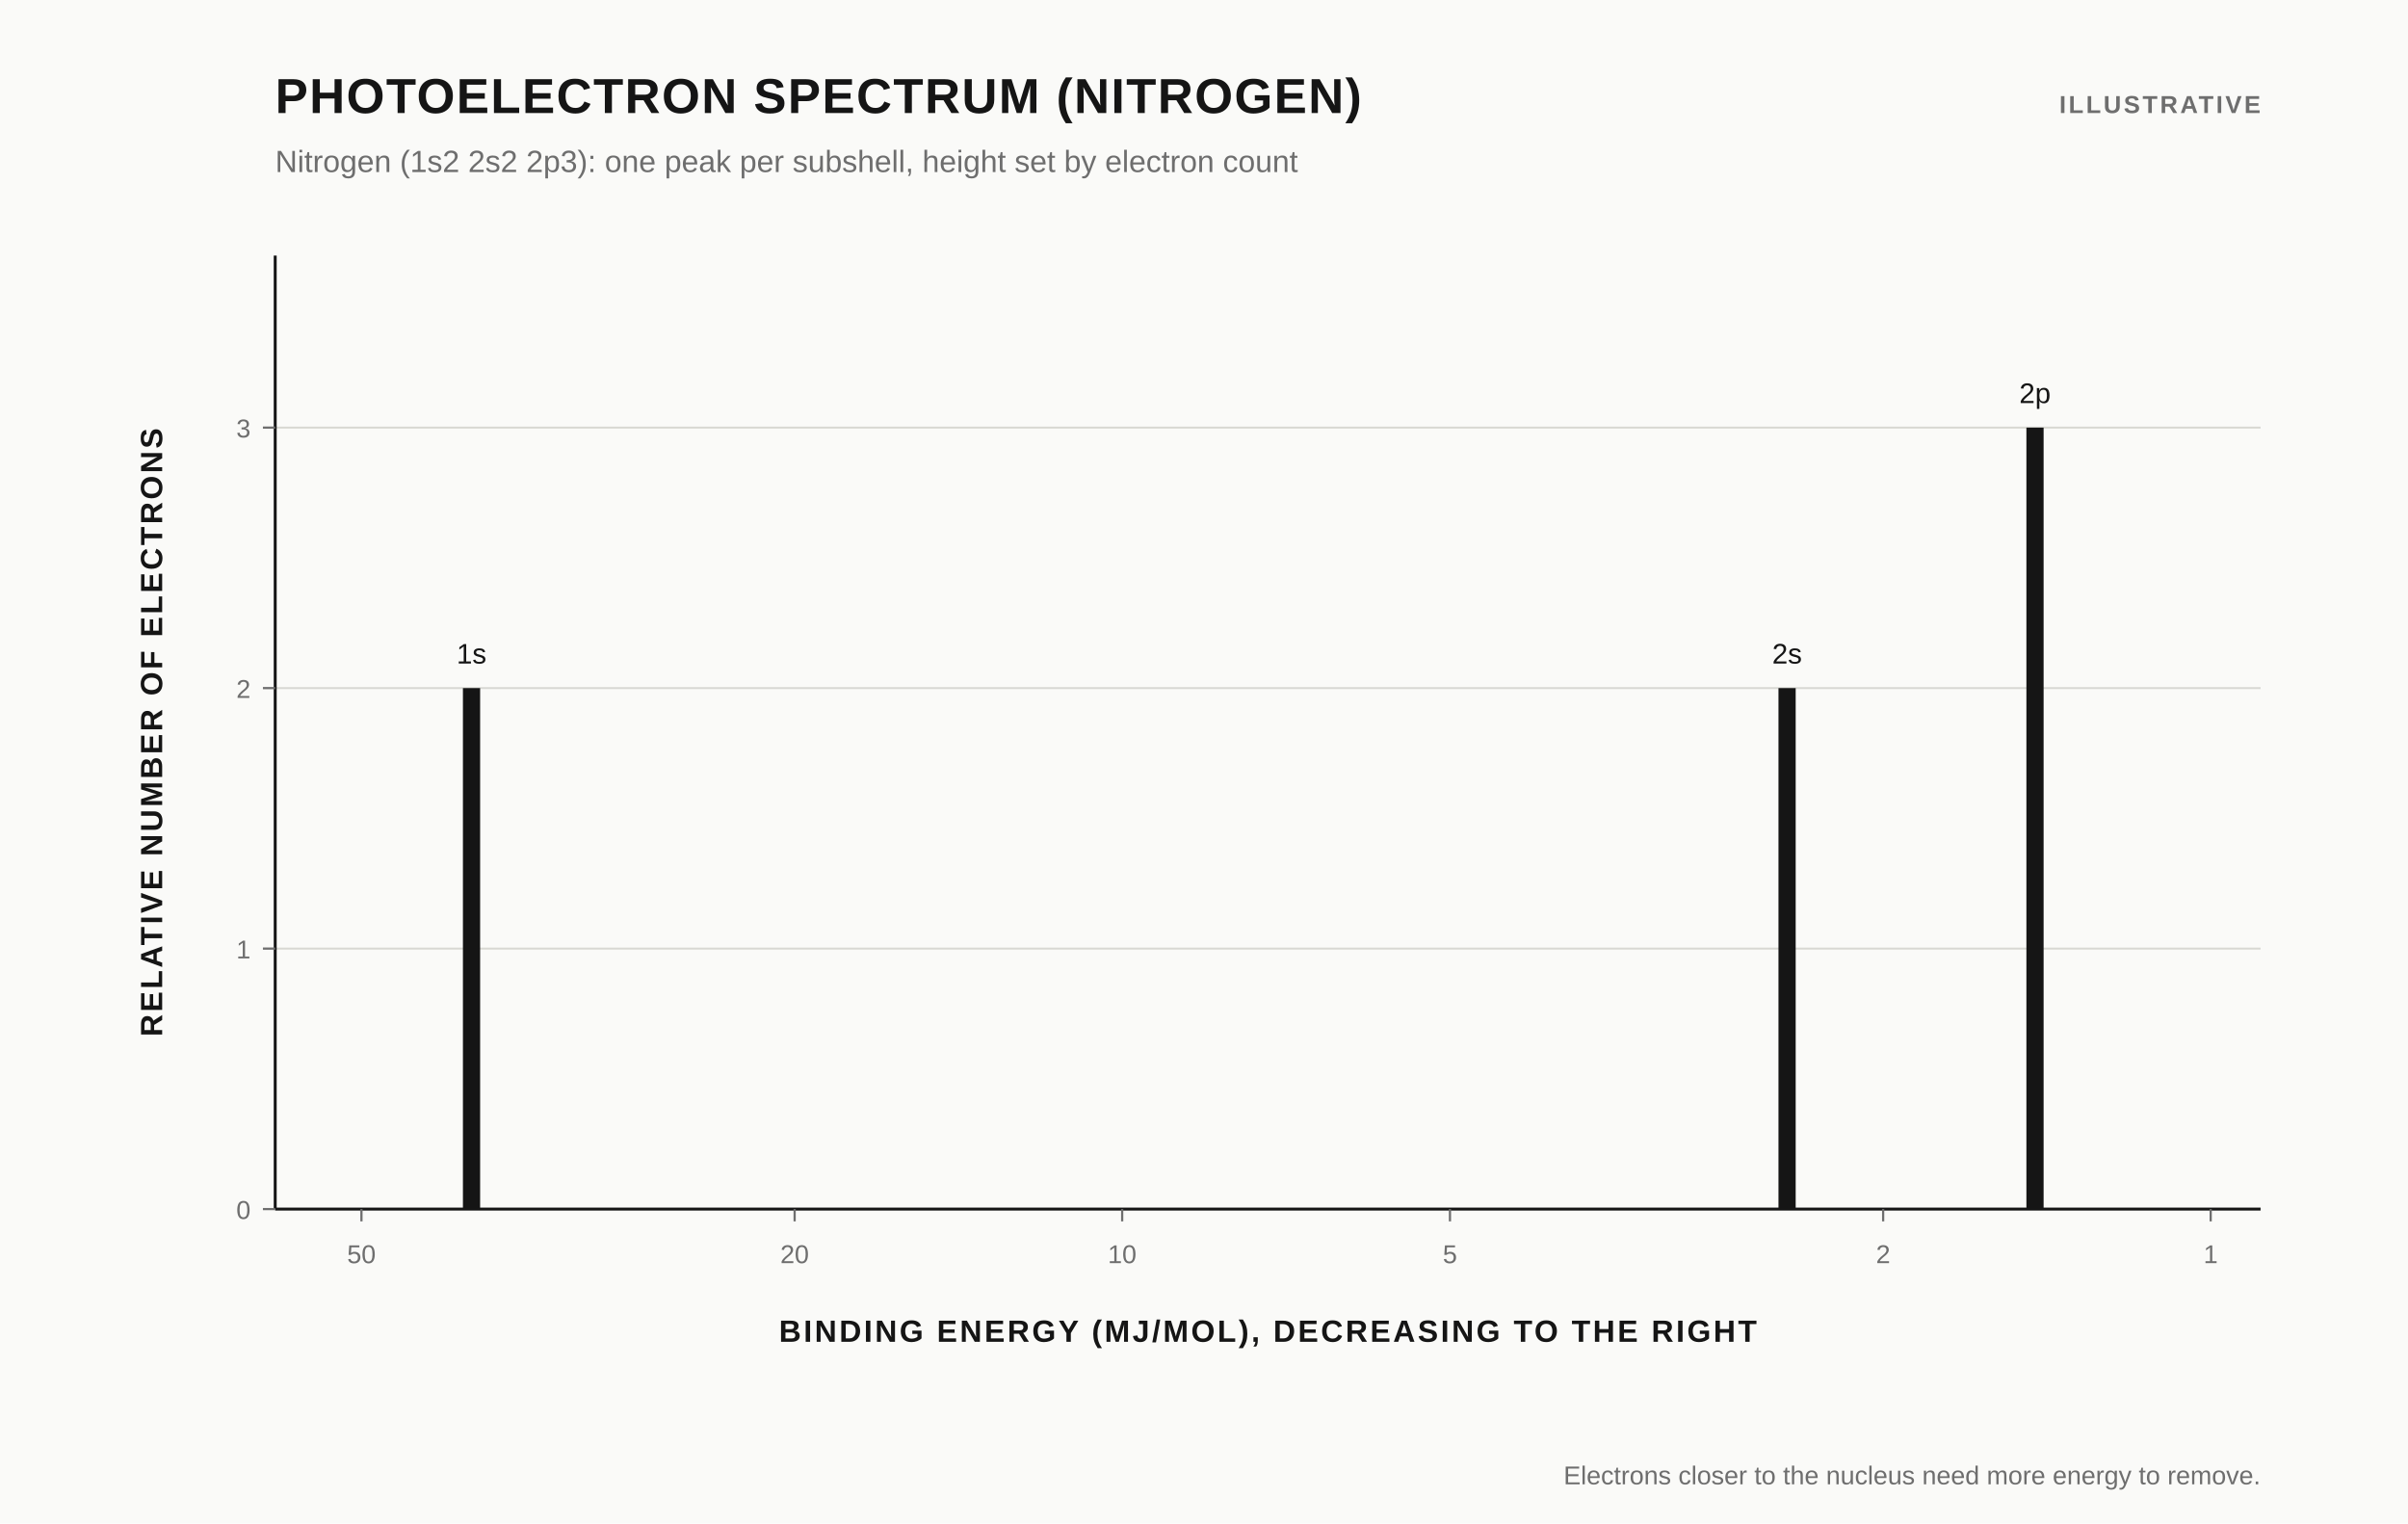
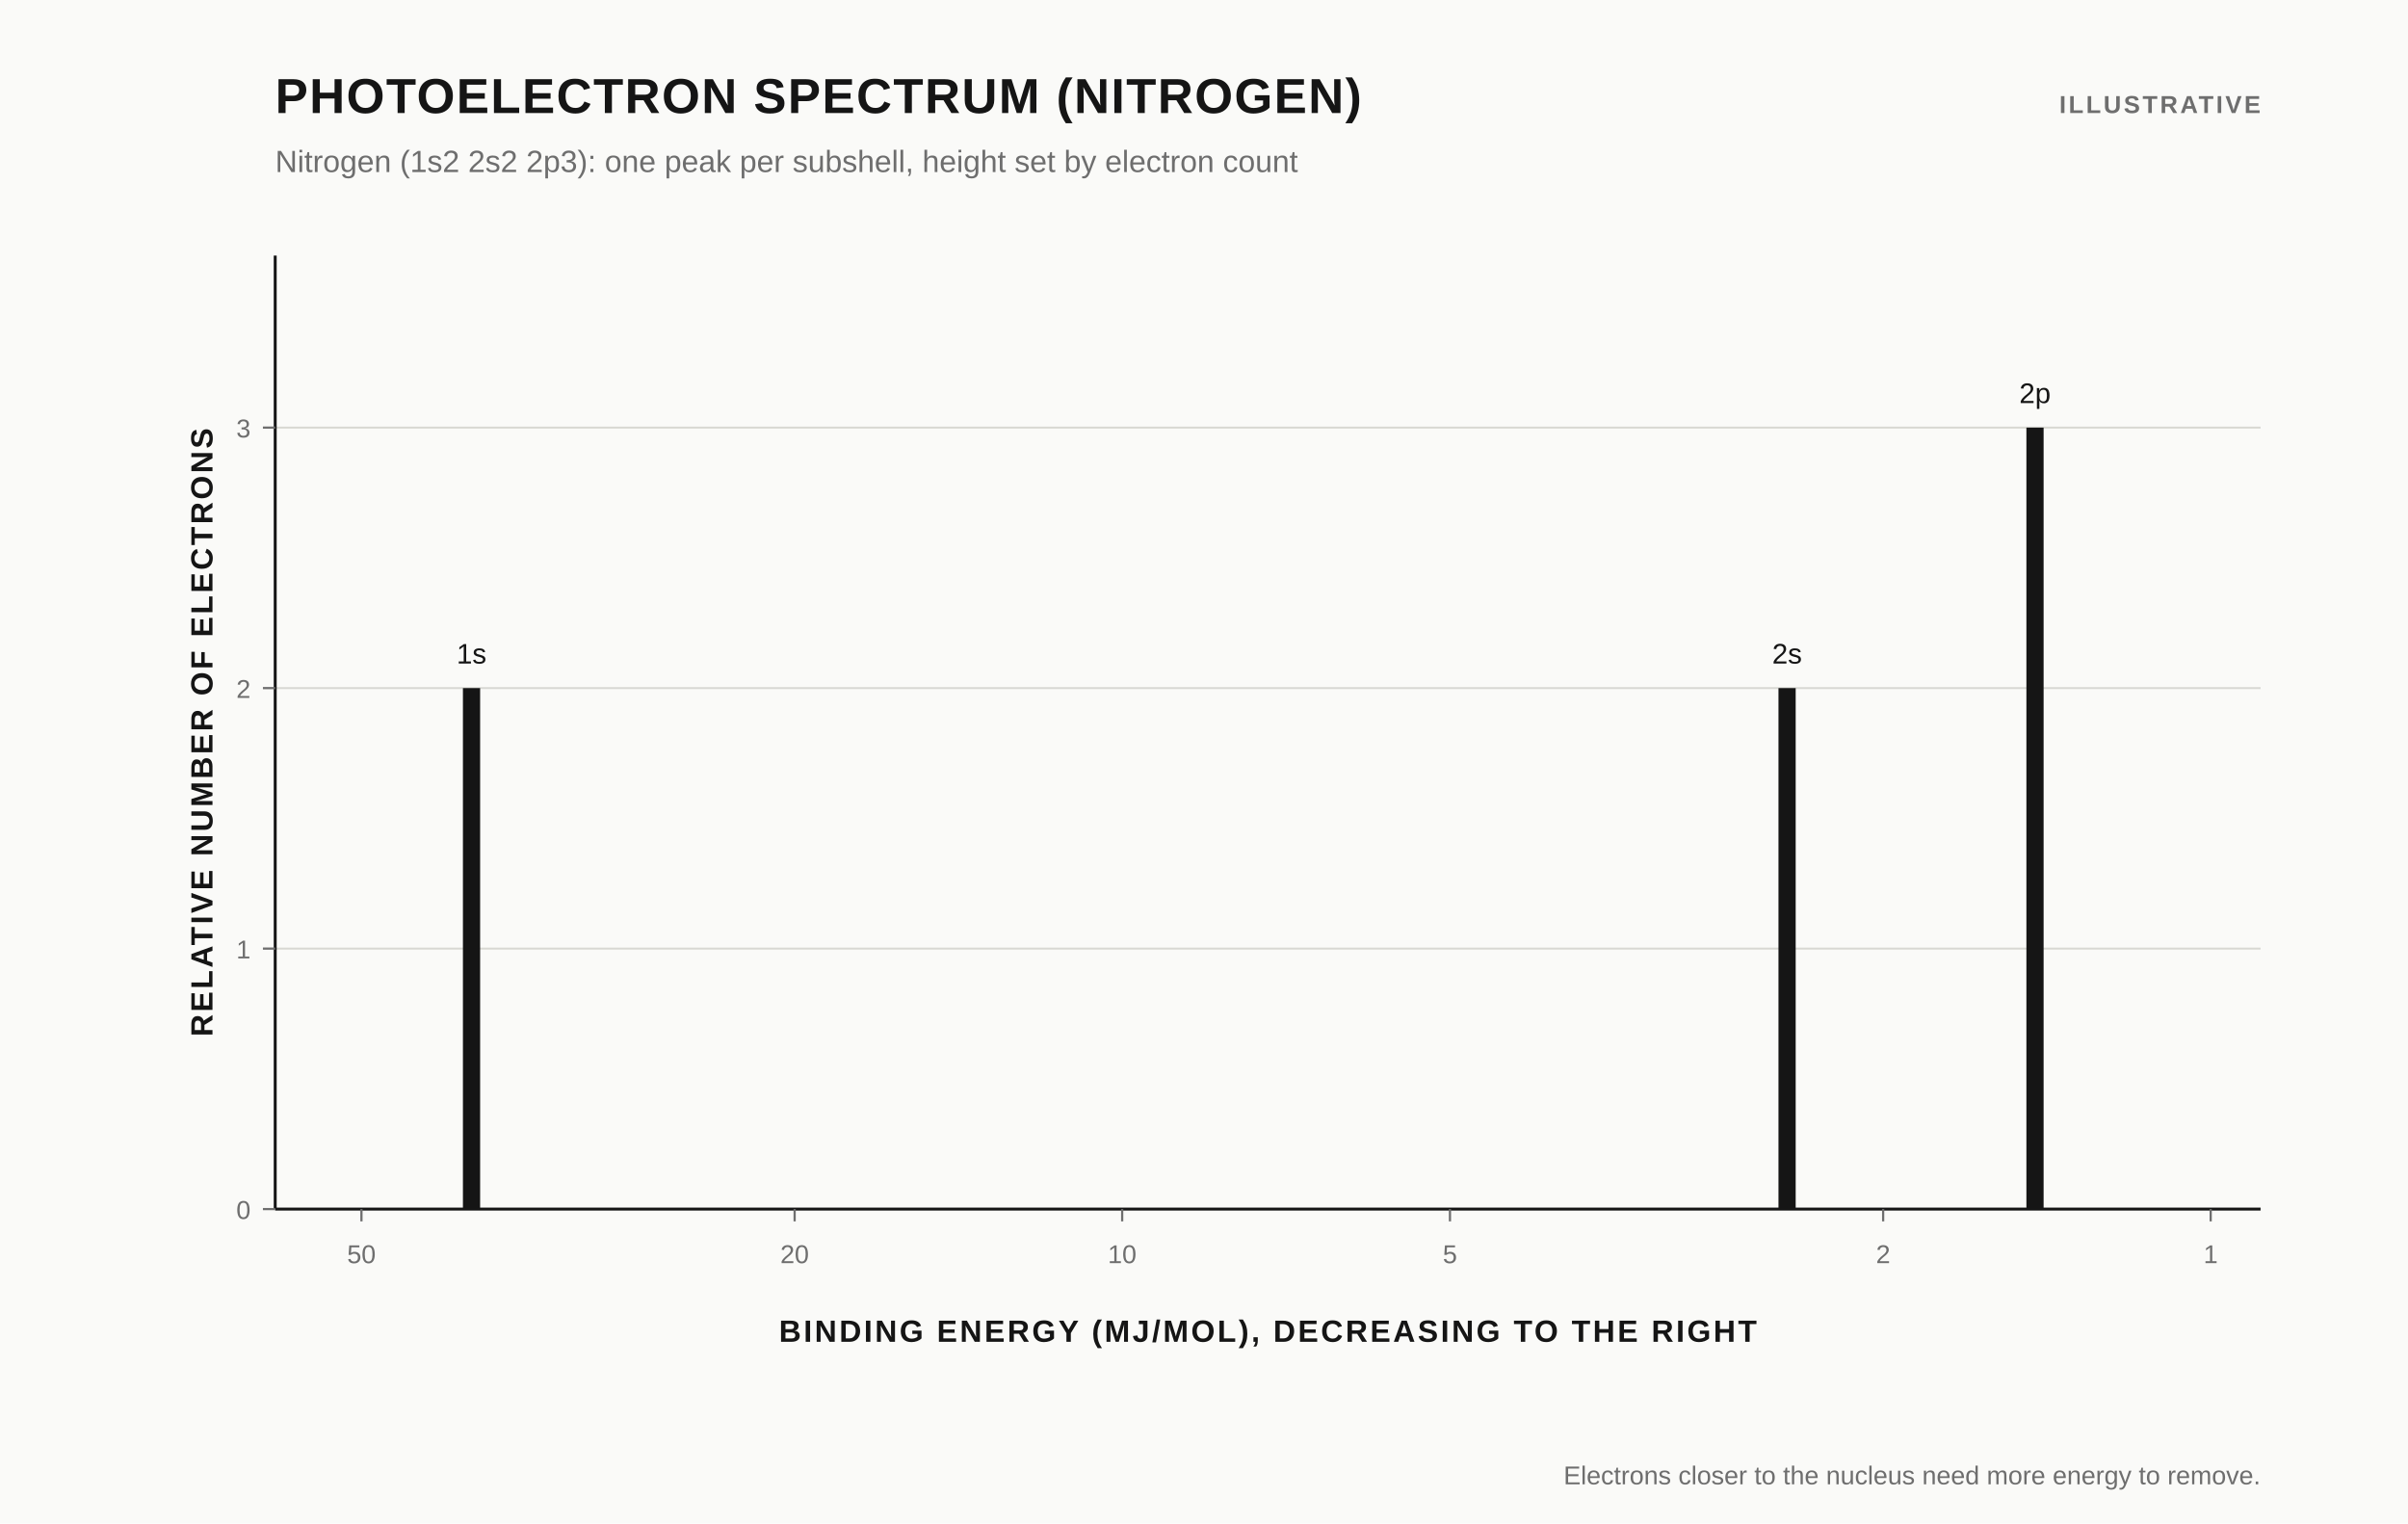
<svg xmlns="http://www.w3.org/2000/svg" viewBox="0 0 980 620" width="980" height="620" role="img" aria-labelledby="ttl desc" font-family="Helvetica Neue, Arial, sans-serif">
  <rect width="980" height="620" fill="#FAFAF8" />
  <line x1="112" y1="386.0" x2="920" y2="386.0" stroke="#D8D8D3" stroke-width="0.8" />
  <line x1="112" y1="280.0" x2="920" y2="280.0" stroke="#D8D8D3" stroke-width="0.8" />
  <line x1="112" y1="174.0" x2="920" y2="174.0" stroke="#D8D8D3" stroke-width="0.8" />
  <line x1="191.9" y1="492.0" x2="191.9" y2="280.0" stroke="#151515" stroke-width="7.0" stroke-linecap="butt" />
  <text x="191.9" y="270.0" text-anchor="middle" font-size="11.5" fill="#151515">1s</text>
  <line x1="727.3" y1="492.0" x2="727.3" y2="280.0" stroke="#151515" stroke-width="7.0" stroke-linecap="butt" />
  <text x="727.3" y="270.0" text-anchor="middle" font-size="11.5" fill="#151515">2s</text>
  <line x1="828.2" y1="492.0" x2="828.2" y2="174.0" stroke="#151515" stroke-width="7.0" stroke-linecap="butt" />
  <text x="828.2" y="164.0" text-anchor="middle" font-size="11.5" fill="#151515">2p</text>
  <line x1="112" y1="104" x2="112" y2="492.0" stroke="#151515" stroke-width="1.2" />
  <line x1="112" y1="492.0" x2="920" y2="492.0" stroke="#151515" stroke-width="1.2" />
  <text x="516.0" y="546.0" text-anchor="middle" font-size="12.5" font-weight="700" fill="#151515" letter-spacing="0.08em">BINDING ENERGY (MJ/MOL), DECREASING TO THE RIGHT</text>
-   <text transform="translate(66,298.0) rotate(-90)" text-anchor="middle" font-size="12.5" font-weight="700" fill="#151515" letter-spacing="0.08em">RELATIVE NUMBER OF ELECTRONS</text>
+   <text transform="translate(86.475,298.0) rotate(-90)" text-anchor="middle" font-size="12.5" font-weight="700" fill="#151515" letter-spacing="0.08em">RELATIVE NUMBER OF ELECTRONS</text>
  <line x1="107" y1="492.0" x2="112" y2="492.0" stroke="#6E6E6E" stroke-width="0.9" />
  <text x="102" y="496.0" text-anchor="end" font-size="10.5" fill="#6E6E6E">0</text>
  <line x1="107" y1="386.0" x2="112" y2="386.0" stroke="#6E6E6E" stroke-width="0.9" />
  <text x="102" y="390.0" text-anchor="end" font-size="10.5" fill="#6E6E6E">1</text>
  <line x1="107" y1="280.0" x2="112" y2="280.0" stroke="#6E6E6E" stroke-width="0.9" />
  <text x="102" y="284.0" text-anchor="end" font-size="10.5" fill="#6E6E6E">2</text>
  <line x1="107" y1="174.0" x2="112" y2="174.0" stroke="#6E6E6E" stroke-width="0.9" />
  <text x="102" y="178.0" text-anchor="end" font-size="10.5" fill="#6E6E6E">3</text>
  <line x1="899.7" y1="492.0" x2="899.7" y2="497.0" stroke="#6E6E6E" stroke-width="0.9" />
  <text x="899.7" y="514.0" text-anchor="middle" font-size="10.5" fill="#6E6E6E">1</text>
  <line x1="766.4" y1="492.0" x2="766.4" y2="497.0" stroke="#6E6E6E" stroke-width="0.9" />
  <text x="766.4" y="514.0" text-anchor="middle" font-size="10.5" fill="#6E6E6E">2</text>
  <line x1="590.1" y1="492.0" x2="590.1" y2="497.0" stroke="#6E6E6E" stroke-width="0.9" />
  <text x="590.1" y="514.0" text-anchor="middle" font-size="10.5" fill="#6E6E6E">5</text>
  <line x1="456.7" y1="492.0" x2="456.7" y2="497.0" stroke="#6E6E6E" stroke-width="0.9" />
  <text x="456.7" y="514.0" text-anchor="middle" font-size="10.5" fill="#6E6E6E">10</text>
  <line x1="323.4" y1="492.0" x2="323.4" y2="497.0" stroke="#6E6E6E" stroke-width="0.9" />
  <text x="323.4" y="514.0" text-anchor="middle" font-size="10.5" fill="#6E6E6E">20</text>
  <line x1="147.1" y1="492.0" x2="147.1" y2="497.0" stroke="#6E6E6E" stroke-width="0.9" />
  <text x="147.1" y="514.0" text-anchor="middle" font-size="10.5" fill="#6E6E6E">50</text>
  <text x="112" y="46.0" font-size="20" font-weight="700" fill="#151515" letter-spacing="0.03em">PHOTOELECTRON SPECTRUM (NITROGEN)</text>
  <text x="112" y="70" font-size="12.5" fill="#6E6E6E">Nitrogen (1s2 2s2 2p3): one peak per subshell, height set by electron count</text>
  <text x="920" y="46" text-anchor="end" font-size="10" font-weight="700" fill="#6E6E6E" letter-spacing="0.1em">ILLUSTRATIVE</text>
  <text x="920" y="604" text-anchor="end" font-size="10.5" fill="#6E6E6E">Electrons closer to the nucleus need more energy to remove.</text>
</svg>
